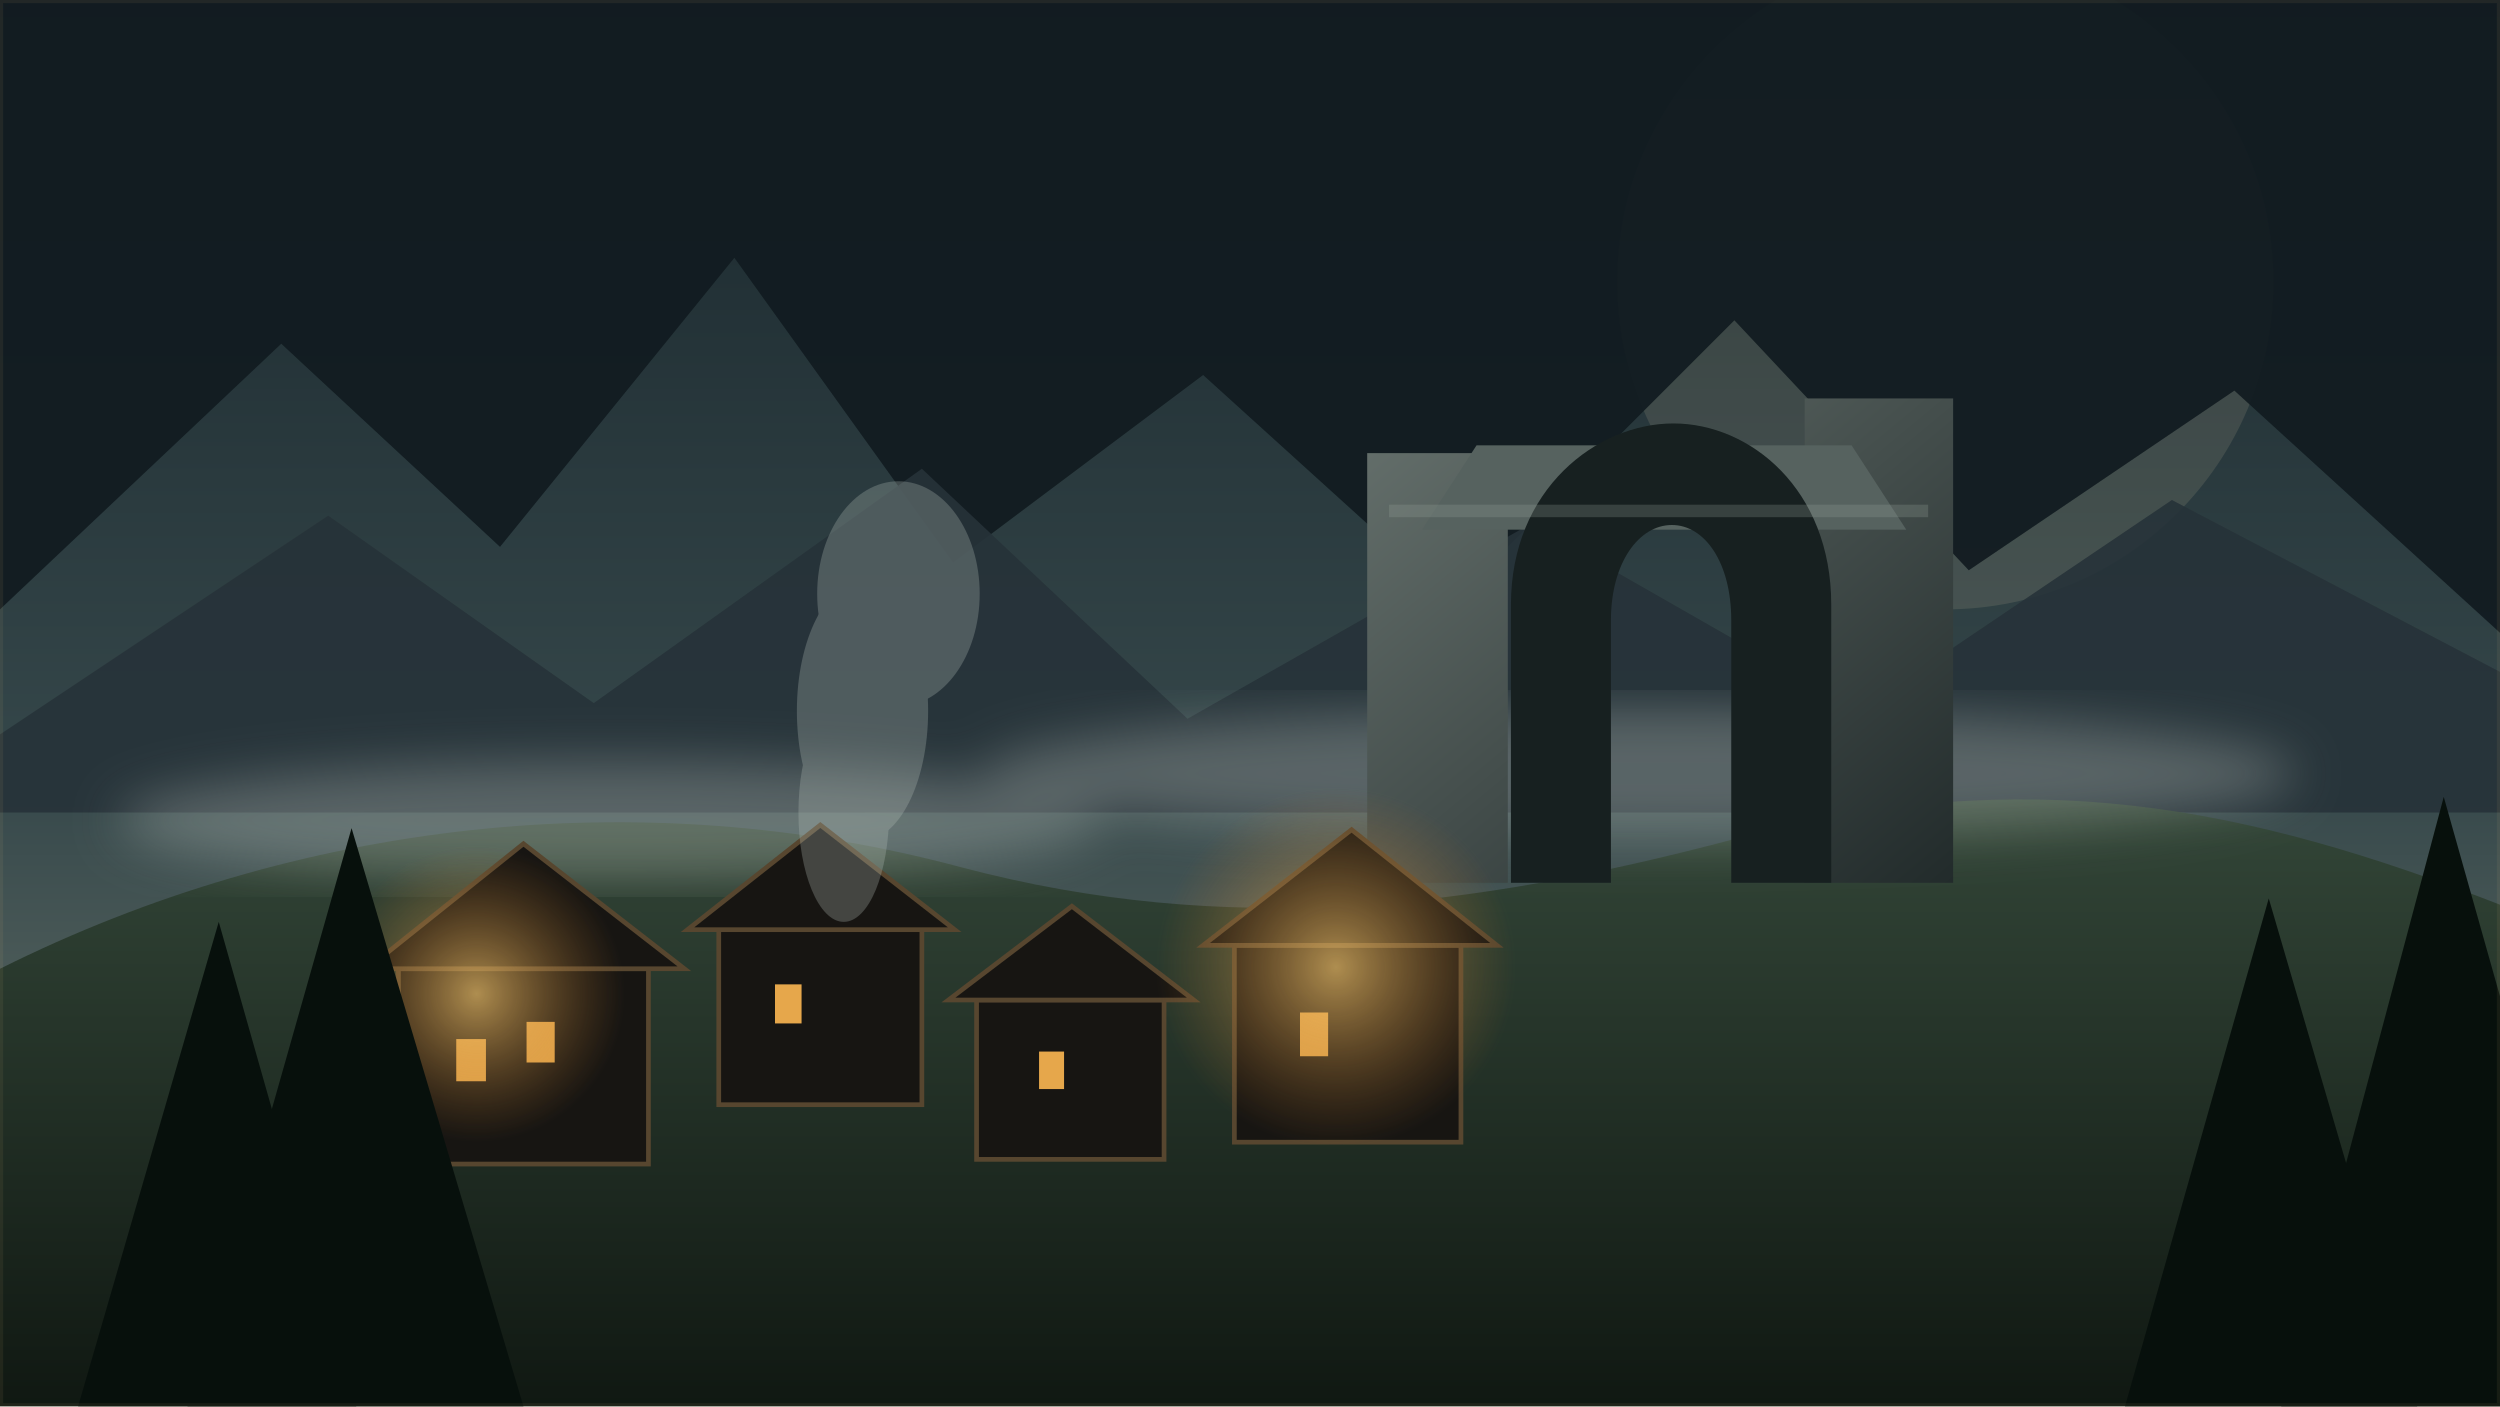
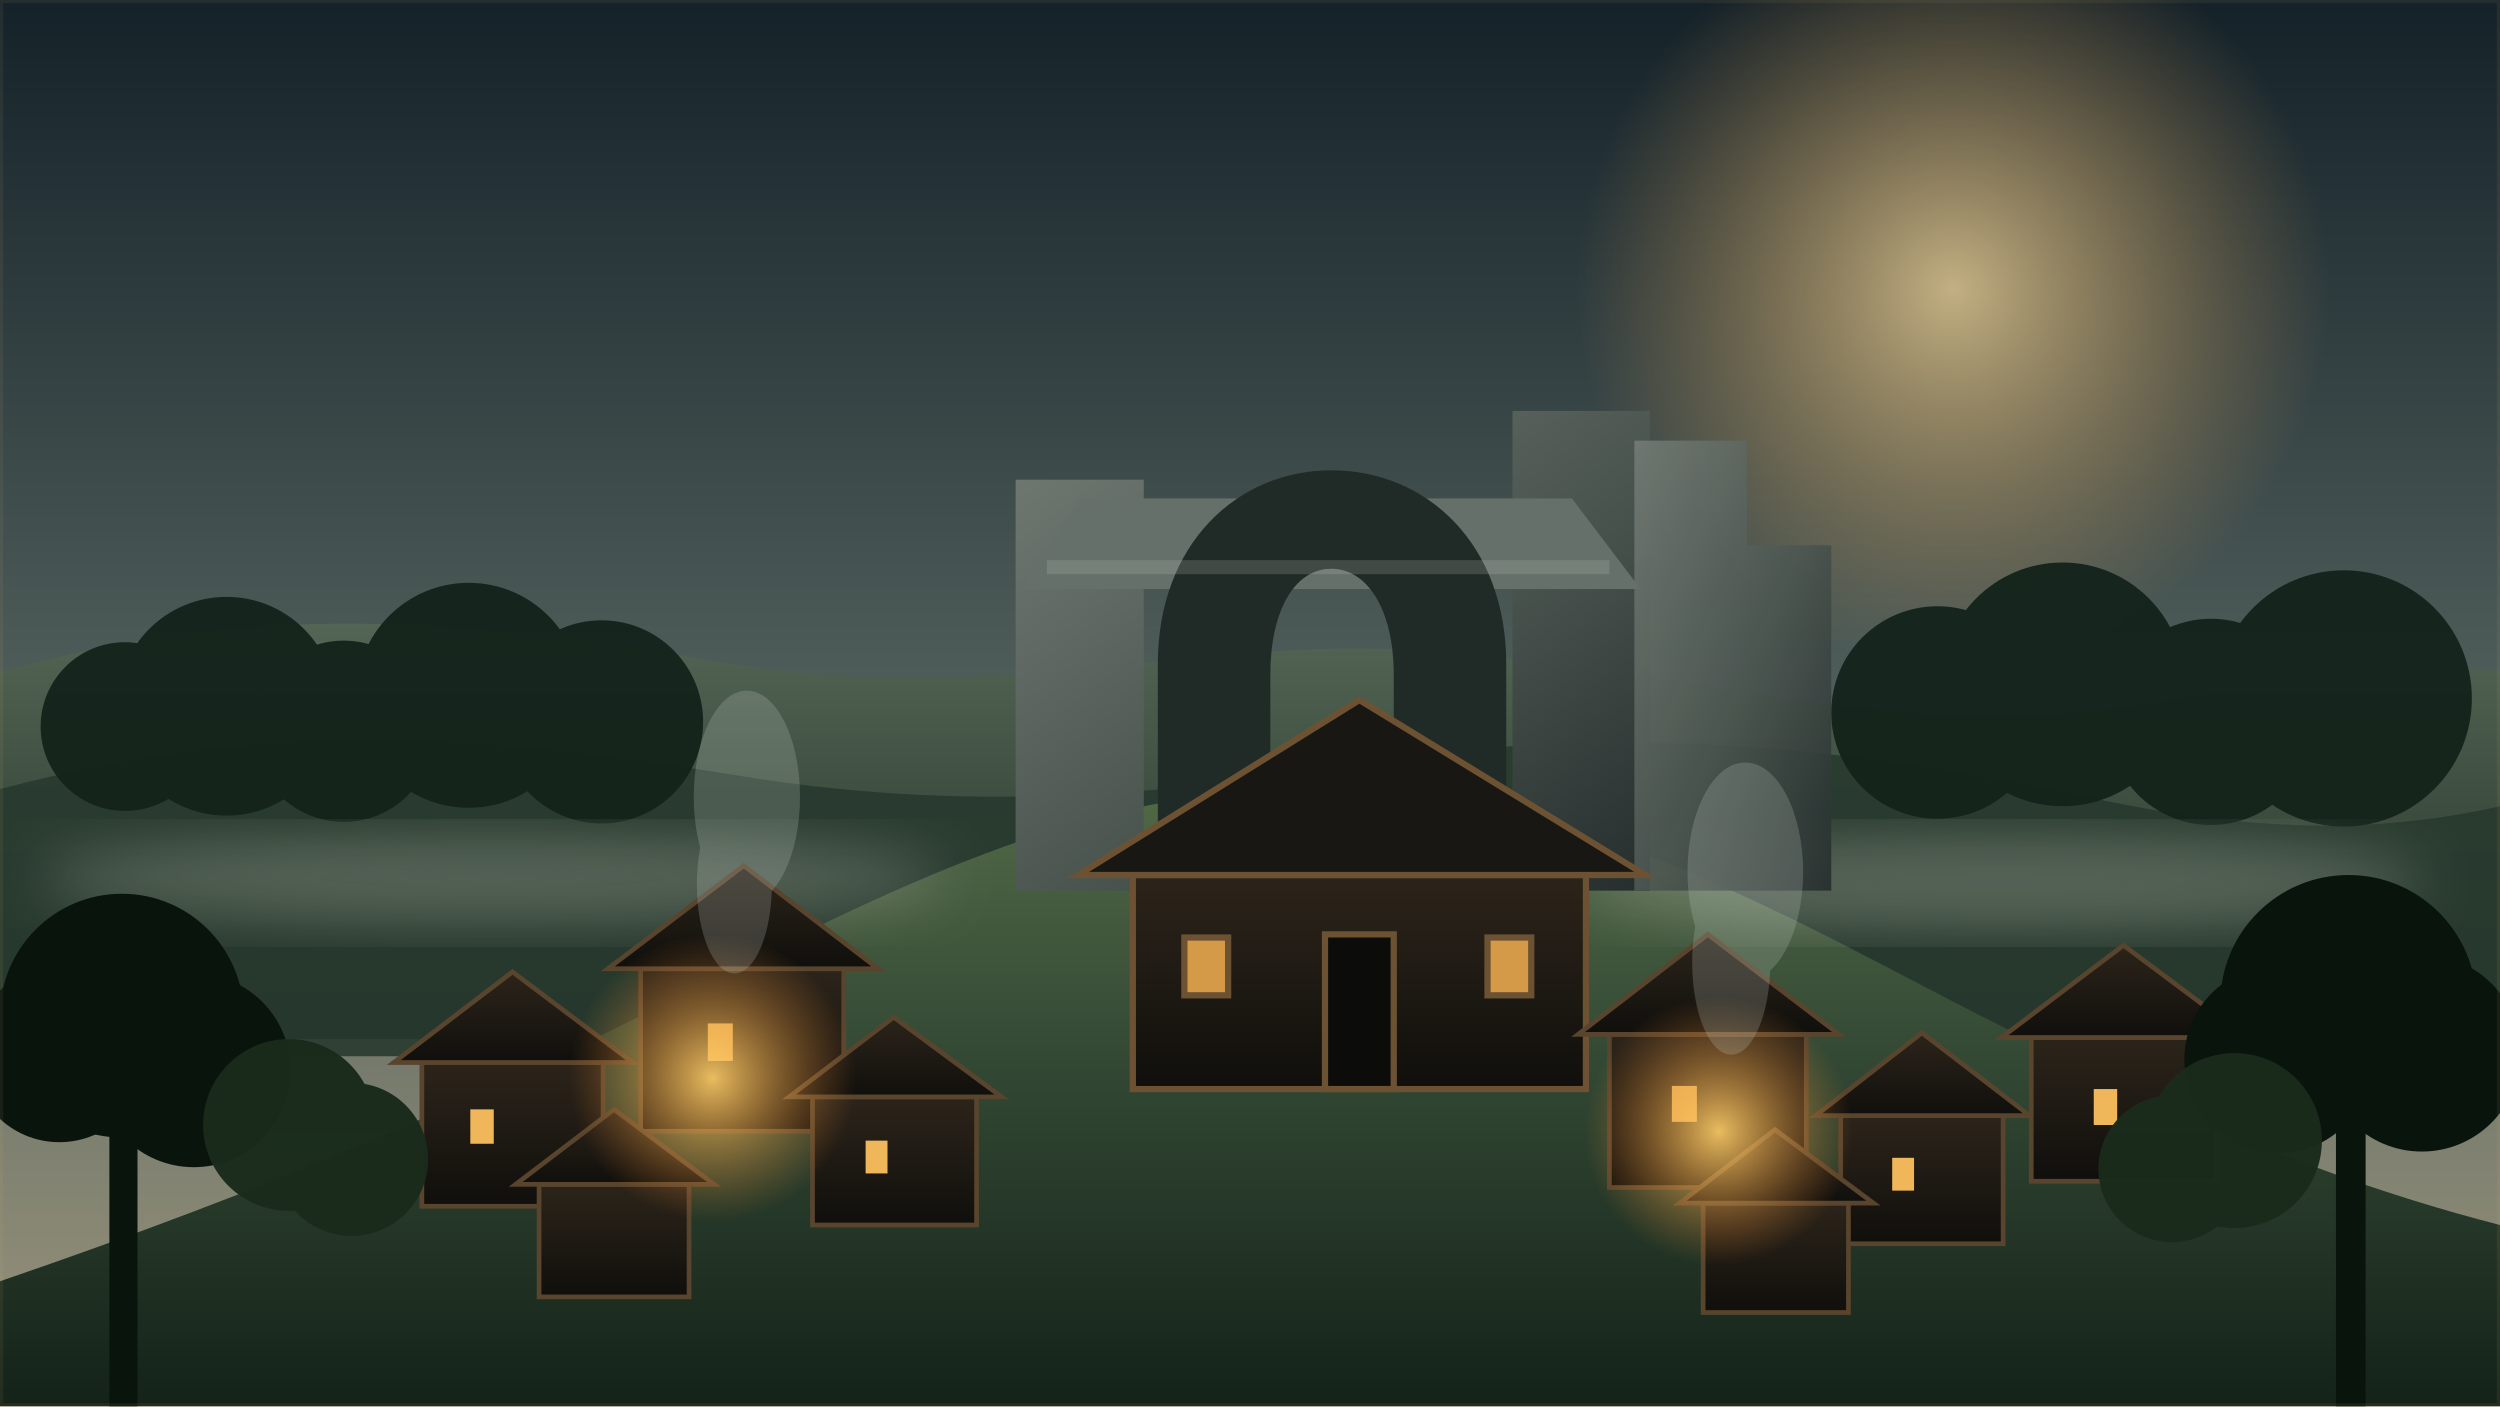
- <svg xmlns="http://www.w3.org/2000/svg" viewBox="0 0 1600 900" role="img" aria-labelledby="t d">
+ <svg xmlns="http://www.w3.org/2000/svg" viewBox="0 0 1600 900" role="img" aria-labelledby="title desc">
  <defs>
    <linearGradient id="sky" x1="0" y1="0" x2="0" y2="1">
-       <stop stop-color="#18252b" />
-       <stop offset=".55" stop-color="#35474a" />
-       <stop offset="1" stop-color="#768074" />
+       <stop stop-color="#152229" />
+       <stop offset=".52" stop-color="#53615d" />
+       <stop offset="1" stop-color="#9a947c" />
+     </linearGradient>
+     <linearGradient id="far" x1="0" y1="0" x2="0" y2="1">
+       <stop stop-color="#536554" />
+       <stop offset="1" stop-color="#213126" />
    </linearGradient>
    <linearGradient id="hill" x1="0" y1="0" x2="0" y2="1">
-       <stop stop-color="#334638" />
-       <stop offset="1" stop-color="#101812" />
+       <stop stop-color="#526947" />
+       <stop offset=".42" stop-color="#344a35" />
+       <stop offset="1" stop-color="#142219" />
    </linearGradient>
    <linearGradient id="stone" x1="0" y1="0" x2="1" y2="1">
-       <stop stop-color="#66716d" />
-       <stop offset="1" stop-color="#222b2b" />
+       <stop stop-color="#737b74" />
+       <stop offset=".55" stop-color="#4b5550" />
+       <stop offset="1" stop-color="#252e2d" />
    </linearGradient>
-     <radialGradient id="glow">
-       <stop stop-color="#f4c56c" stop-opacity=".95" />
-       <stop offset="1" stop-color="#b36d24" stop-opacity="0" />
+     <linearGradient id="wood" x1="0" y1="0" x2="0" y2="1">
+       <stop stop-color="#2c241a" />
+       <stop offset="1" stop-color="#100f0c" />
+     </linearGradient>
+     <radialGradient id="sun">
+       <stop stop-color="#f4d79a" stop-opacity=".75" />
+       <stop offset="1" stop-color="#d99b4b" stop-opacity="0" />
    </radialGradient>
-     <filter id="fog">
-       <feGaussianBlur stdDeviation="16" />
+     <radialGradient id="fire">
+       <stop stop-color="#ffcf69" stop-opacity=".9" />
+       <stop offset="1" stop-color="#d47727" stop-opacity="0" />
+     </radialGradient>
+     <filter id="mist">
+       <feGaussianBlur stdDeviation="18" />
    </filter>
  </defs>
  <rect width="1600" height="900" fill="url(#sky)" />
-   <circle cx="1245" cy="180" r="210" fill="#d3c4a1" opacity=".14" />
-   <path d="M0 390 180 220 320 350 470 165 610 360 770 240 930 385 1110 205 1260 365 1430 250 1600 405V0H0Z" fill="#111b20" opacity=".93" />
-   <path d="M0 470 210 330 380 450 590 300 760 460 980 335 1190 455 1390 320 1600 430V520H0Z" fill="#263238" opacity=".9" />
-   <path d="M0 620C190 525 410 500 615 555c170 45 325 27 495-18 188-50 328-21 490 42V900H0Z" fill="url(#hill)" />
-   <g opacity=".27" filter="url(#fog)" fill="#dfe5dd">
-     <ellipse cx="390" cy="525" rx="315" ry="38" />
-     <ellipse cx="1050" cy="495" rx="420" ry="42" />
+   <circle cx="1250" cy="185" r="240" fill="url(#sun)" />
+   <path d="M0 430C180 380 315 400 470 425c170 28 300-20 450-8 190 15 300 62 470 31 90-16 150-28 210-18v235H0Z" fill="url(#far)" />
+   <path d="M0 505C170 460 310 470 470 496c145 24 270 14 405-8 170-27 320-8 470 24 95 20 175 22 255 4v160H0Z" fill="#26392d" opacity=".88" />
+   <g fill="#13231a" opacity=".95">
+     <circle cx="80" cy="465" r="54" />
+     <circle cx="145" cy="452" r="70" />
+     <circle cx="220" cy="468" r="58" />
+     <circle cx="300" cy="445" r="72" />
+     <circle cx="385" cy="462" r="65" />
+     <circle cx="1240" cy="456" r="68" />
+     <circle cx="1320" cy="438" r="78" />
+     <circle cx="1415" cy="462" r="66" />
+     <circle cx="1500" cy="447" r="82" />
  </g>
-   <g transform="translate(875 255)">
-     <path d="M0 310V35h90v275H0Zm280 0V0h95v310h-95Z" fill="url(#stone)" />
-     <path d="M70 30h240l35 54H35Z" fill="#56625f" />
-     <path d="M92 310V132c0-74 55-116 104-116s101 42 101 116v178h-64V142c0-37-17-61-38-61s-39 24-39 61v168Z" fill="#172020" />
-     <path d="M14 72h345" stroke="#9aa59e" stroke-opacity=".25" stroke-width="8" />
+   <path d="M0 820C175 760 305 704 430 640c145-75 260-130 390-135 135-5 250 42 380 110 130 68 252 131 400 169V900H0Z" fill="url(#hill)" />
+   <g opacity=".24" filter="url(#mist)" fill="#e4e1d4">
+     <ellipse cx="315" cy="562" rx="290" ry="30" />
+     <ellipse cx="1280" cy="565" rx="270" ry="34" />
  </g>
-   <g fill="#171512" stroke="#57462f" stroke-width="3">
-     <path d="M255 620h160v125H255z" />
-     <path d="m235 620 100-80 103 80Z" />
-     <path d="M460 595h130v112H460z" />
-     <path d="m440 595 85-67 86 67Z" />
-     <path d="M625 640h120v102H625z" />
-     <path d="m607 640 79-60 78 60Z" />
-     <path d="M790 605h145v126H790z" />
-     <path d="m770 605 95-74 93 74Z" />
+   <g transform="translate(650 235)">
+     <path d="M0 335V72h82v263H0Zm318 0V28h88v307h-88Z" fill="url(#stone)" />
+     <path d="M42 84h314l44 58H3Z" fill="#65706a" />
+     <path d="M91 335V190c0-77 51-124 111-124 61 0 112 47 112 124v145h-72V197c0-42-17-68-40-68s-39 26-39 68v138Z" fill="#202a27" />
+     <path d="M20 128h360" stroke="#aeb6ac" stroke-opacity=".23" stroke-width="9" />
+     <path d="M396 335h126V114h-54v-67h-72Z" fill="url(#stone)" opacity=".9" />
  </g>
-   <g fill="#e6a74b">
-     <rect x="292" y="665" width="19" height="27" />
-     <rect x="337" y="654" width="18" height="26" />
-     <rect x="496" y="630" width="17" height="25" />
-     <rect x="665" y="673" width="16" height="24" />
-     <rect x="832" y="648" width="18" height="28" />
+   <g stroke="#6c5232" stroke-width="4">
+     <path d="M725 560h290v137H725Z" fill="url(#wood)" />
+     <path d="m690 560 180-112 183 112Z" fill="#181713" />
+     <path d="M848 598h44v99h-44Z" fill="#0c0d0b" />
+     <rect x="758" y="600" width="28" height="37" fill="#d49a47" />
+     <rect x="952" y="600" width="28" height="37" fill="#d49a47" />
  </g>
-   <g opacity=".72">
-     <circle cx="305" cy="636" r="95" fill="url(#glow)" />
-     <circle cx="855" cy="619" r="115" fill="url(#glow)" />
+   <g fill="url(#wood)" stroke="#59442d" stroke-width="3">
+     <path d="M270 680h116v92H270z" />
+     <path d="m252 680 76-58 77 58Z" />
+     <path d="M410 620h130v104H410z" />
+     <path d="m389 620 87-66 86 66Z" />
+     <path d="M520 702h105v82H520z" />
+     <path d="m505 702 67-51 69 51Z" />
+     <path d="M1030 662h126v98h-126z" />
+     <path d="m1010 662 83-64 84 64Z" />
+     <path d="M1178 714h104v82h-104z" />
+     <path d="m1162 714 68-53 69 53Z" />
+     <path d="M1300 664h118v92h-118z" />
+     <path d="m1281 664 78-59 79 59Z" />
+     <path d="M345 758h96v72h-96z" />
+     <path d="m330 758 63-48 64 48Z" />
+     <path d="M1090 770h93v70h-93z" />
+     <path d="m1075 770 61-47 63 47Z" />
  </g>
-   <g fill="#b7c1bc" opacity=".28">
-     <ellipse cx="540" cy="520" rx="29" ry="70" />
-     <ellipse cx="552" cy="455" rx="42" ry="83" />
-     <ellipse cx="575" cy="380" rx="52" ry="72" />
+   <g fill="#f0b75a">
+     <rect x="301" y="710" width="15" height="22" />
+     <rect x="453" y="655" width="16" height="24" />
+     <rect x="554" y="730" width="14" height="21" />
+     <rect x="1070" y="695" width="16" height="23" />
+     <rect x="1211" y="741" width="14" height="21" />
+     <rect x="1340" y="697" width="15" height="23" />
  </g>
-   <g fill="#07100c">
-     <path d="m50 900 90-310 88 310Z" />
-     <path d="m120 900 105-370 110 370Z" />
-     <path d="m1360 900 92-325 95 325Z" />
-     <path d="m1460 900 104-390 110 390Z" />
+   <g>
+     <circle cx="456" cy="690" r="92" fill="url(#fire)" />
+     <circle cx="1100" cy="724" r="86" fill="url(#fire)" />
+   </g>
+   <g fill="#c4cbc4" opacity=".22">
+     <ellipse cx="470" cy="566" rx="24" ry="57" />
+     <ellipse cx="478" cy="510" rx="34" ry="68" />
+     <ellipse cx="1108" cy="616" rx="25" ry="59" />
+     <ellipse cx="1117" cy="558" rx="37" ry="70" />
+   </g>
+   <g fill="#09140d">
+     <rect x="70" y="650" width="18" height="250" />
+     <circle cx="78" cy="650" r="78" />
+     <circle cx="38" cy="675" r="56" />
+     <circle cx="124" cy="685" r="62" />
+     <rect x="1495" y="642" width="19" height="258" />
+     <circle cx="1503" cy="642" r="82" />
+     <circle cx="1458" cy="678" r="60" />
+     <circle cx="1550" cy="674" r="63" />
+   </g>
+   <g fill="#1a2b1c" opacity=".98">
+     <circle cx="185" cy="720" r="55" />
+     <circle cx="225" cy="742" r="49" />
+     <circle cx="1430" cy="730" r="56" />
+     <circle cx="1390" cy="748" r="47" />
  </g>
  <rect width="1600" height="900" fill="none" stroke="#d8b475" stroke-opacity=".08" stroke-width="4" />
</svg>
